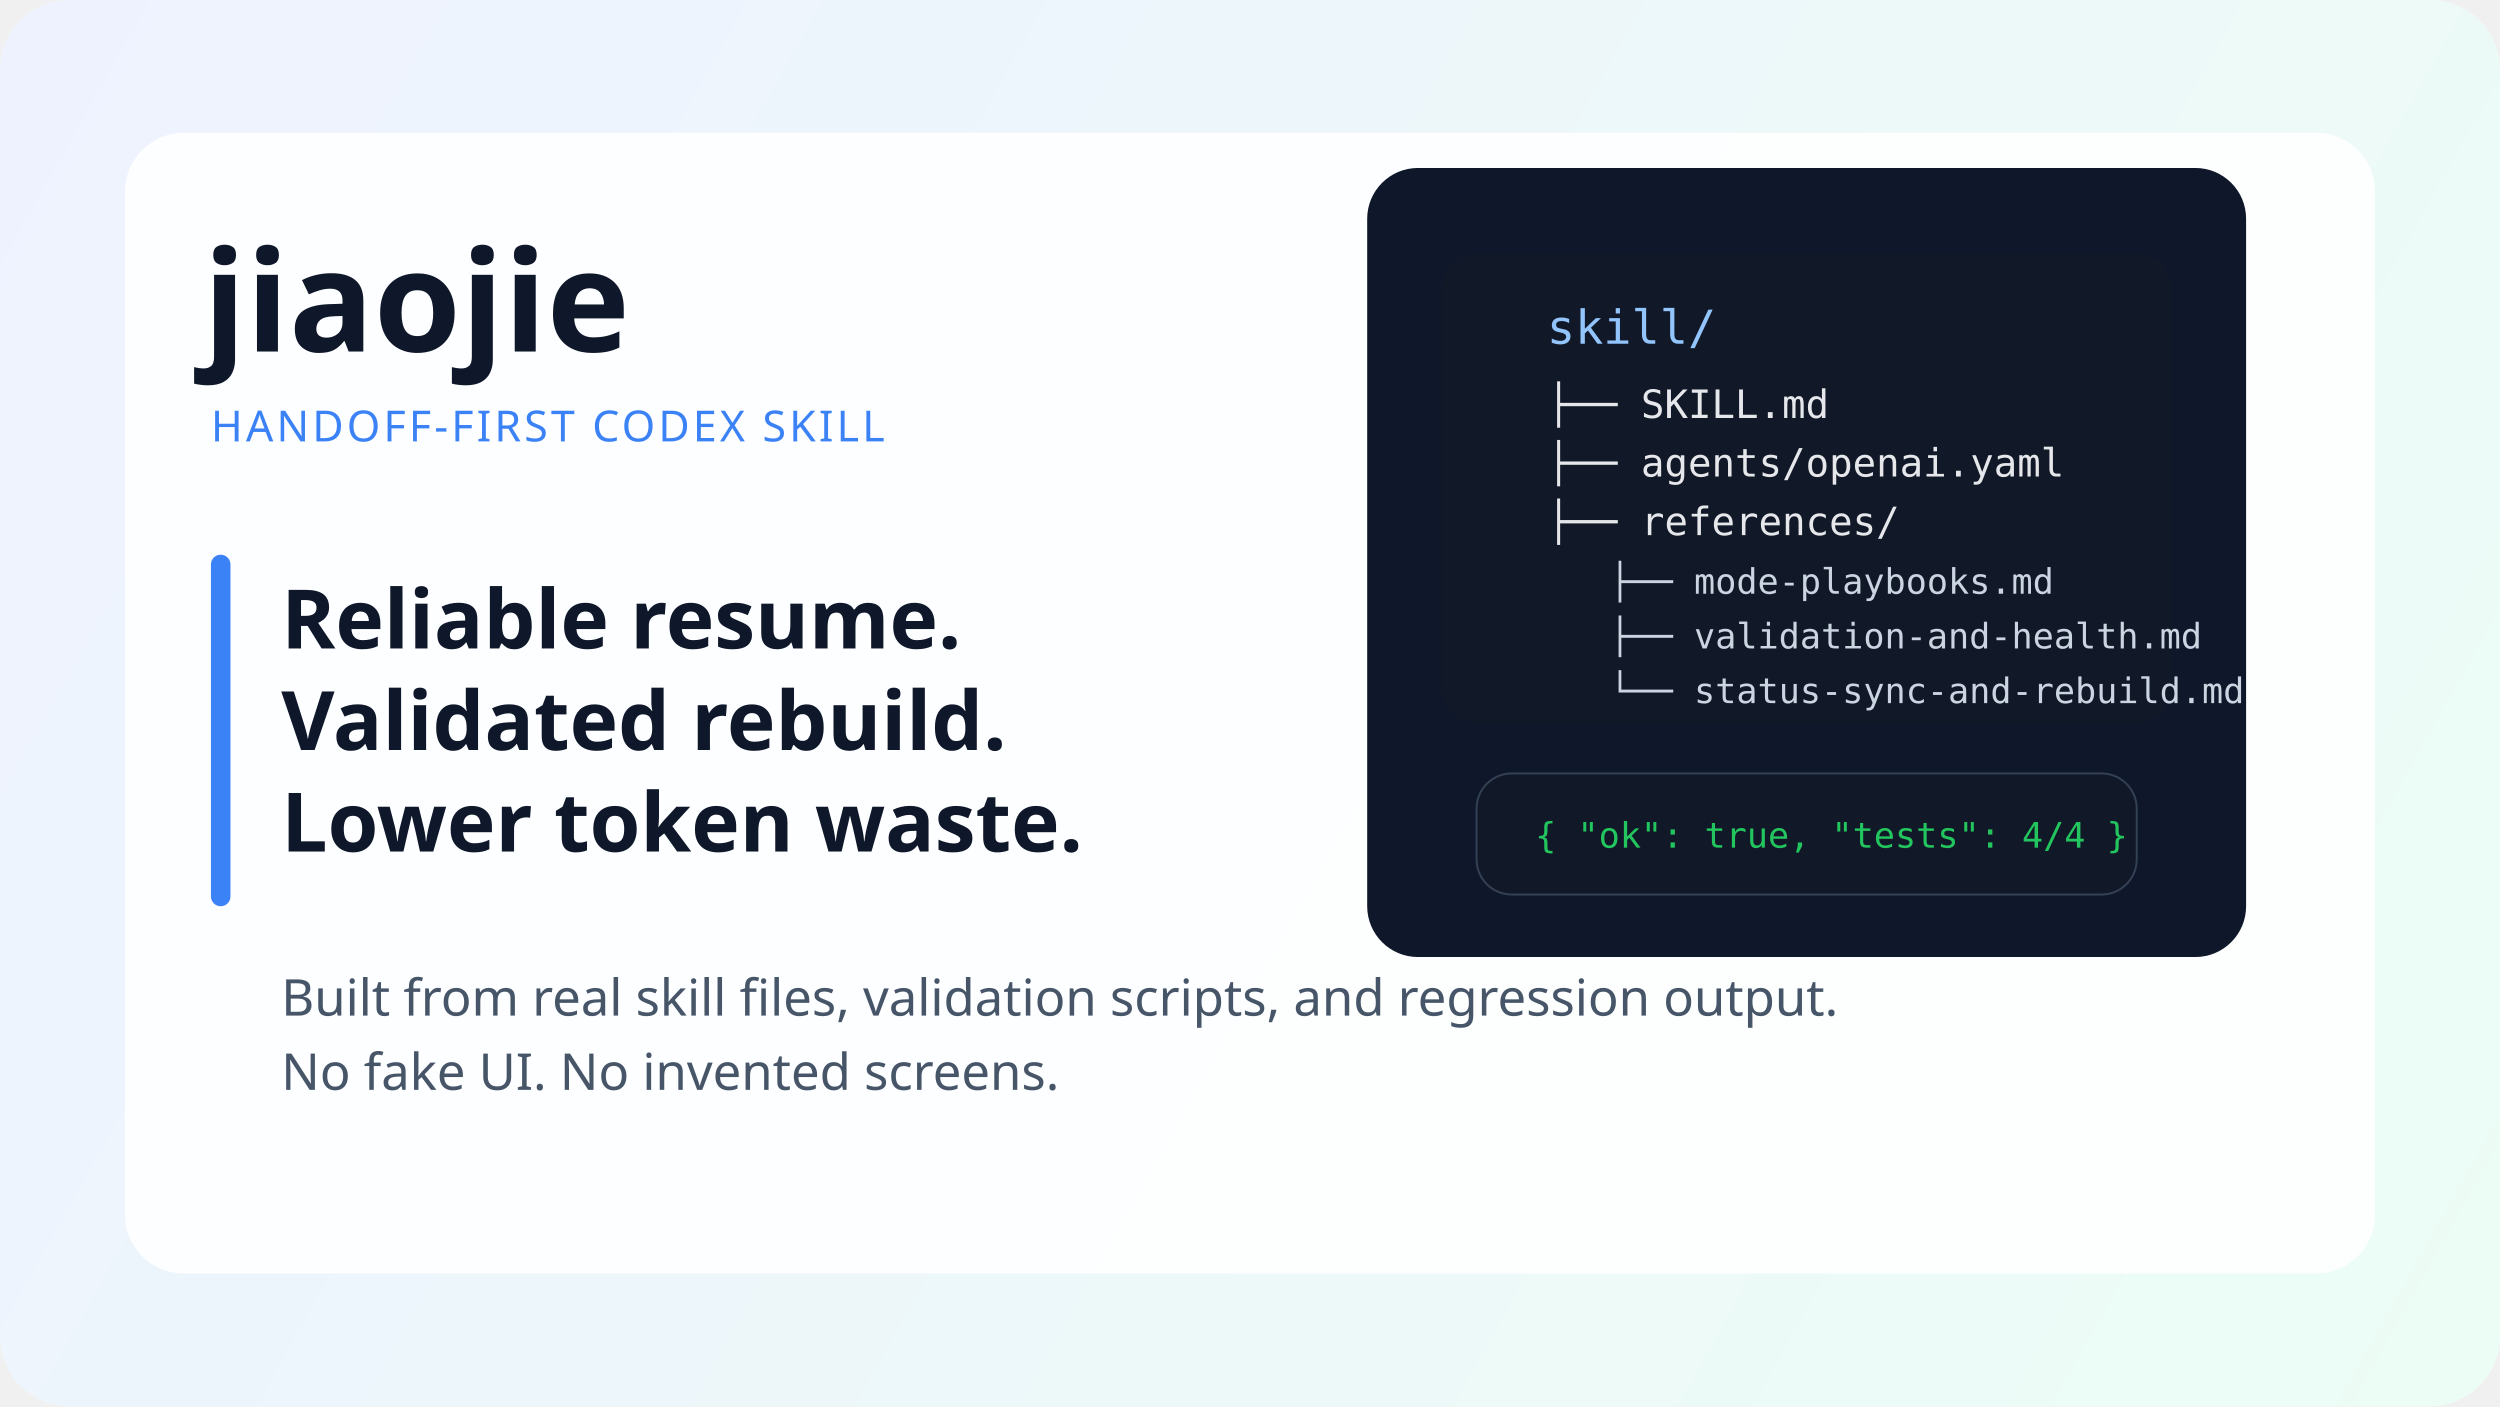
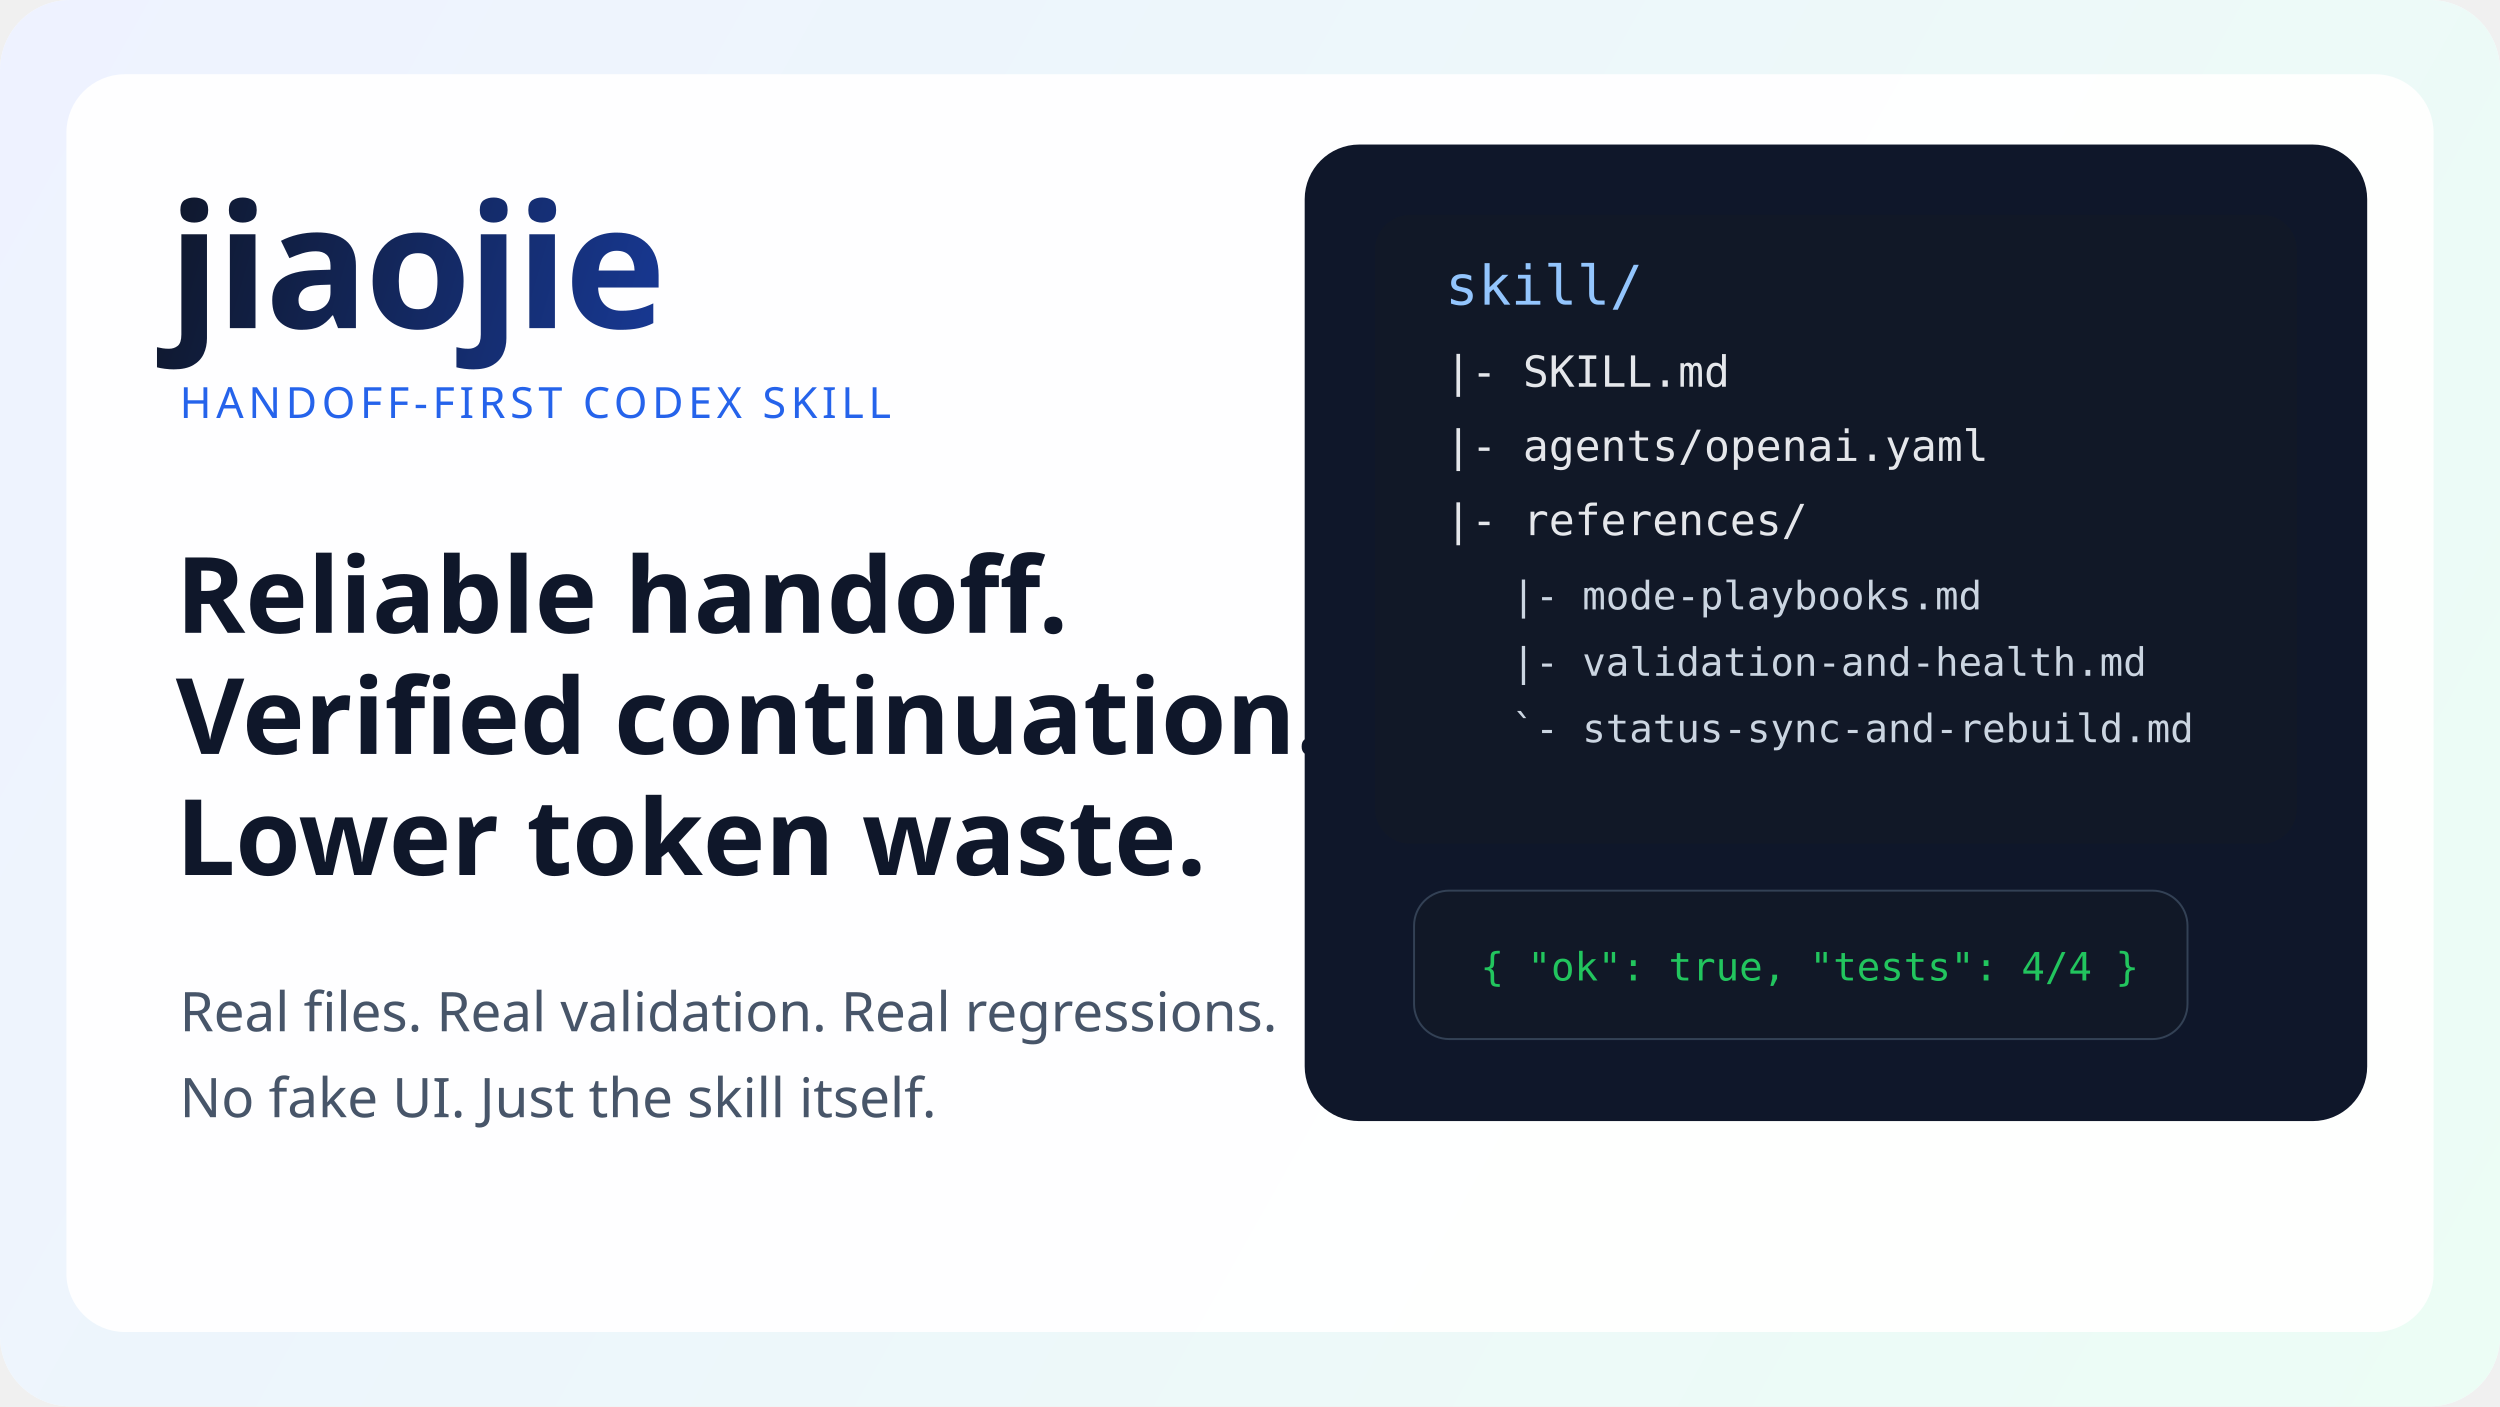
<svg xmlns="http://www.w3.org/2000/svg" width="1280" height="720" viewBox="0 0 1280 720" fill="none">
  <rect width="1280" height="720" rx="36" fill="#F8FAFC" />
-   <rect x="0" y="0" width="1280" height="720" rx="36" fill="url(#bg)" />
-   <rect x="64" y="68" width="1152" height="584" rx="30" fill="#FFFFFF" fill-opacity="0.9" />
-   <rect x="700" y="86" width="450" height="404" rx="26" fill="#0F172A" />
-   <rect x="738" y="130" width="374" height="240" rx="18" fill="#111827" />
-   <text x="792" y="176" fill="#93C5FD" font-family="'Cascadia Code', 'Consolas', monospace" font-size="24">skill/</text>
-   <text x="792" y="214" fill="#E5E7EB" font-family="'Cascadia Code', 'Consolas', monospace" font-size="20">├── SKILL.md</text>
-   <text x="792" y="244" fill="#E5E7EB" font-family="'Cascadia Code', 'Consolas', monospace" font-size="20">├── agents/openai.yaml</text>
-   <text x="792" y="274" fill="#E5E7EB" font-family="'Cascadia Code', 'Consolas', monospace" font-size="20">├── references/</text>
-   <text x="824" y="304" fill="#CBD5E1" font-family="'Cascadia Code', 'Consolas', monospace" font-size="18">├── mode-playbooks.md</text>
-   <text x="824" y="332" fill="#CBD5E1" font-family="'Cascadia Code', 'Consolas', monospace" font-size="18">├── validation-and-health.md</text>
-   <text x="824" y="360" fill="#CBD5E1" font-family="'Cascadia Code', 'Consolas', monospace" font-size="18">└── status-sync-and-rebuild.md</text>
-   <rect x="756" y="396" width="338" height="62" rx="18" fill="#111827" stroke="#334155" />
-   <text x="786" y="434" fill="#22C55E" font-family="'Cascadia Code', 'Consolas', monospace" font-size="18">{ "ok": true, "tests": 4/4 }</text>
-   <text x="104" y="180" fill="#0F172A" font-family="'Segoe UI', sans-serif" font-size="72" font-weight="700">jiaojie</text>
-   <text x="108" y="226" fill="#3B82F6" font-family="'Segoe UI', sans-serif" font-size="22" letter-spacing="1.6">HANDOFF-FIRST CODEX SKILL</text>
-   <rect x="108" y="284" width="10" height="180" rx="5" fill="#3B82F6" />
-   <text x="144" y="332" fill="#0F172A" font-family="'Segoe UI', sans-serif" font-size="42" font-weight="700">Reliable resume.</text>
-   <text x="144" y="384" fill="#0F172A" font-family="'Segoe UI', sans-serif" font-size="42" font-weight="700">Validated rebuild.</text>
-   <text x="144" y="436" fill="#0F172A" font-family="'Segoe UI', sans-serif" font-size="42" font-weight="700">Lower token waste.</text>
-   <text x="144" y="520" fill="#475569" font-family="'Segoe UI', sans-serif" font-size="26">Built from real skill files, validation scripts, and regression output.</text>
-   <text x="144" y="558" fill="#475569" font-family="'Segoe UI', sans-serif" font-size="26">No fake UI. No invented screens.</text>
+   <rect width="1280" height="720" rx="36" fill="url(#bg)" />
+   <rect x="34" y="38" width="1212" height="644" rx="30" fill="white" fill-opacity="0.92" />
+   <text x="86" y="168" fill="url(#title)" font-family="'Segoe UI', sans-serif" font-size="88" font-weight="700" letter-spacing="-2">jiaojie</text>
+   <text x="92" y="214" fill="#2563EB" font-family="'Segoe UI', sans-serif" font-size="22" letter-spacing="2.4">HANDOFF-FIRST CODEX SKILL</text>
+   <text x="90" y="324" fill="#0F172A" font-family="'Segoe UI', sans-serif" font-size="54" font-weight="700">Reliable handoff.</text>
+   <text x="90" y="386" fill="#0F172A" font-family="'Segoe UI', sans-serif" font-size="54" font-weight="700">Verified continuation.</text>
+   <text x="90" y="448" fill="#0F172A" font-family="'Segoe UI', sans-serif" font-size="54" font-weight="700">Lower token waste.</text>
+   <text x="92" y="528" fill="#475569" font-family="'Segoe UI', sans-serif" font-size="28">Real files. Real validation. Real regressions.</text>
+   <text x="92" y="572" fill="#475569" font-family="'Segoe UI', sans-serif" font-size="28">No fake UI. Just the skill itself.</text>
+   <rect x="668" y="74" width="544" height="500" rx="28" fill="#0F172A" />
+   <rect x="704" y="110" width="472" height="322" rx="18" fill="#111827" />
+   <text x="740" y="156" fill="#93C5FD" font-family="'Cascadia Code', 'Consolas', monospace" font-size="28">skill/</text>
+   <text x="740" y="198" fill="#E5E7EB" font-family="'Cascadia Code', 'Consolas', monospace" font-size="22">|- SKILL.md</text>
+   <text x="740" y="236" fill="#E5E7EB" font-family="'Cascadia Code', 'Consolas', monospace" font-size="22">|- agents/openai.yaml</text>
+   <text x="740" y="274" fill="#E5E7EB" font-family="'Cascadia Code', 'Consolas', monospace" font-size="22">|- references/</text>
+   <text x="774" y="312" fill="#CBD5E1" font-family="'Cascadia Code', 'Consolas', monospace" font-size="20">|- mode-playbooks.md</text>
+   <text x="774" y="346" fill="#CBD5E1" font-family="'Cascadia Code', 'Consolas', monospace" font-size="20">|- validation-and-health.md</text>
+   <text x="774" y="380" fill="#CBD5E1" font-family="'Cascadia Code', 'Consolas', monospace" font-size="20">`- status-sync-and-rebuild.md</text>
+   <rect x="724" y="456" width="396" height="76" rx="18" fill="#111827" stroke="#334155" />
+   <text x="758" y="502" fill="#22C55E" font-family="'Cascadia Code', 'Consolas', monospace" font-size="20">{ "ok": true, "tests": 4/4 }</text>
  <defs>
    <linearGradient id="bg" x1="0" y1="0" x2="1280" y2="720" gradientUnits="userSpaceOnUse">
      <stop stop-color="#EEF2FF" />
      <stop offset="1" stop-color="#ECFDF5" />
    </linearGradient>
+     <linearGradient id="title" x1="86" y1="88" x2="510" y2="210" gradientUnits="userSpaceOnUse">
+       <stop stop-color="#0F172A" />
+       <stop offset="1" stop-color="#1D4ED8" />
+     </linearGradient>
  </defs>
</svg>
